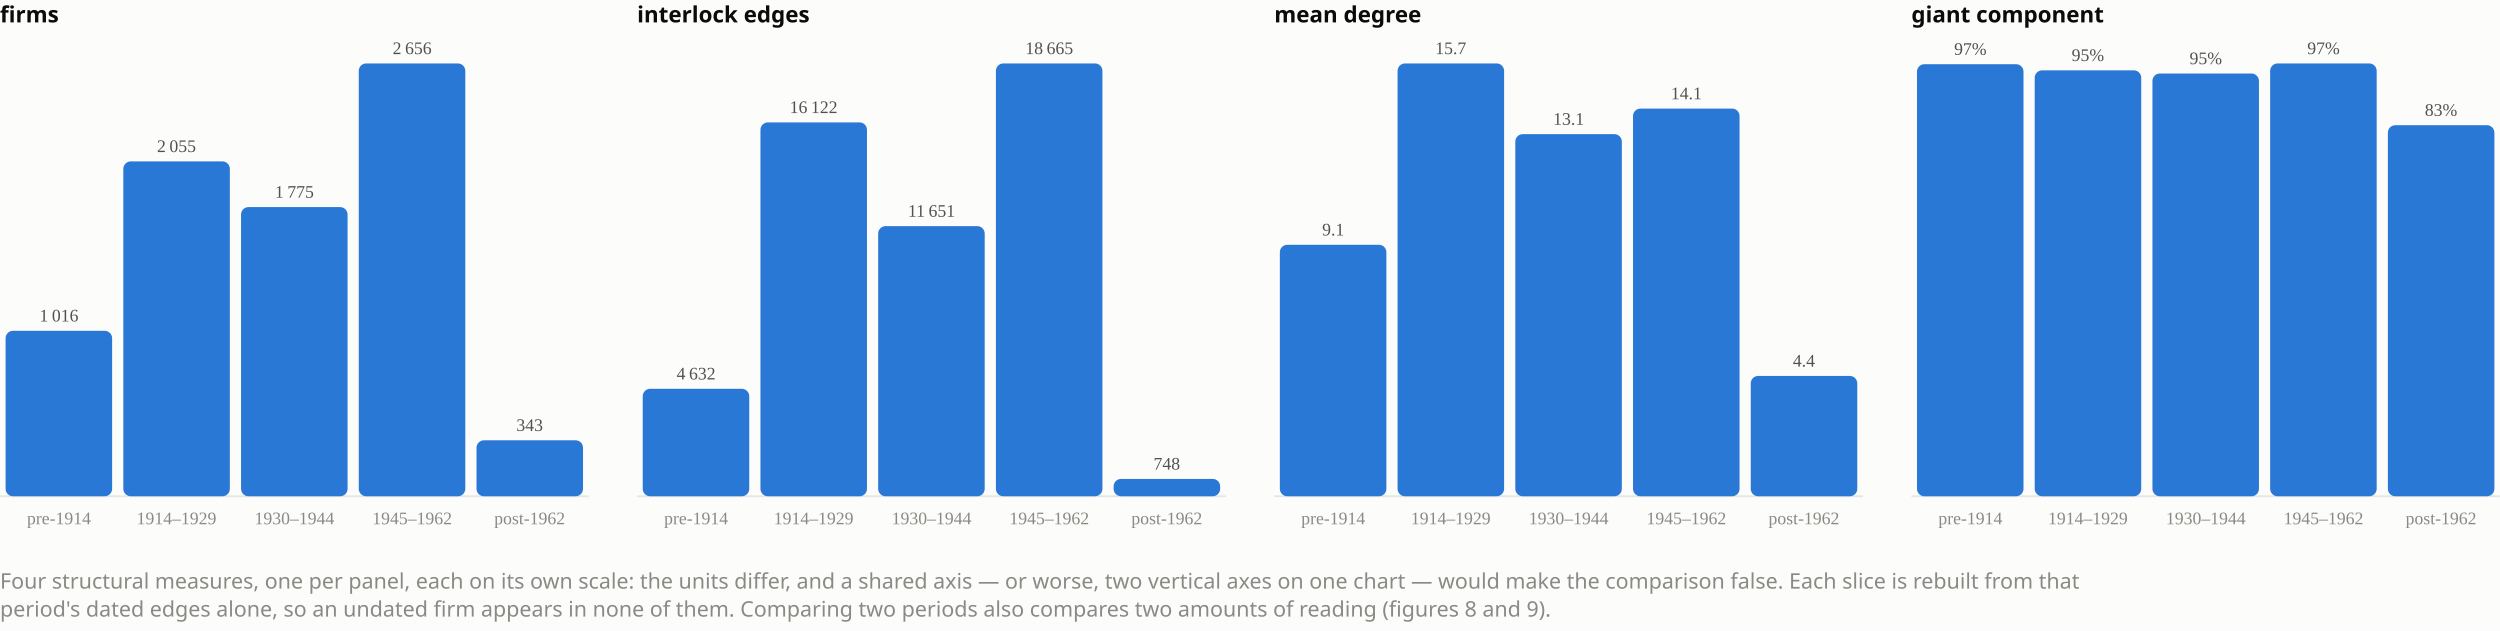
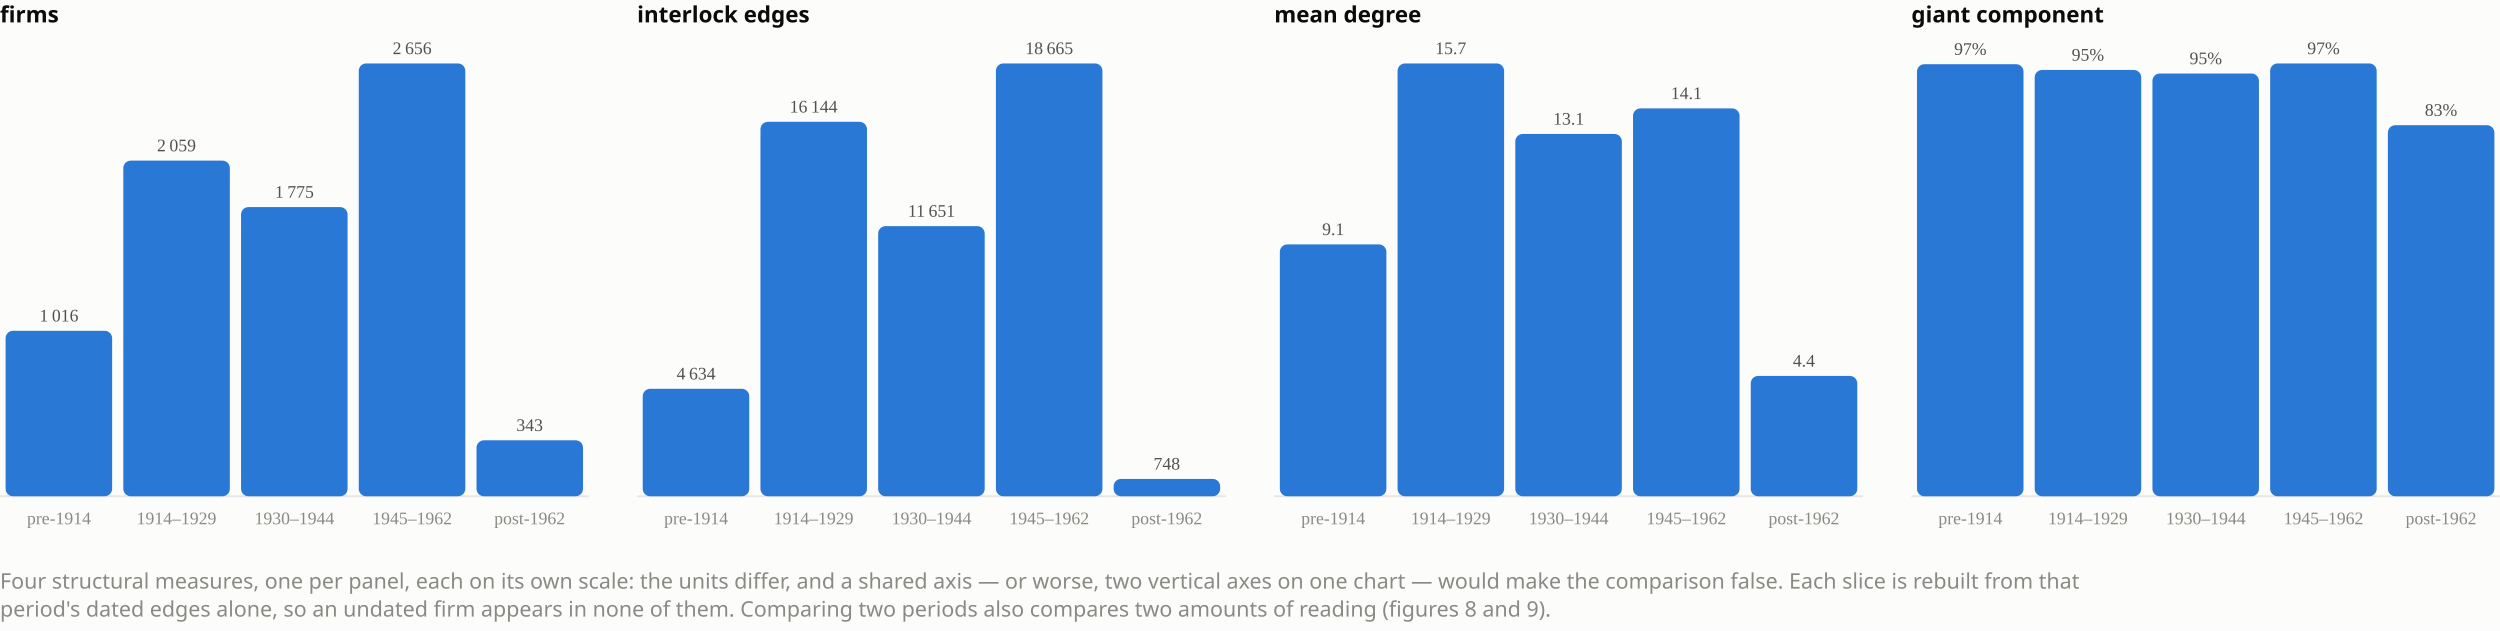
<svg xmlns="http://www.w3.org/2000/svg" viewBox="0 0 1340 338" width="1340" height="338" role="img" aria-label="Network structure by period">
  <rect width="1340" height="338" fill="#fcfcfb" />
  <g transform="translate(0.0,0)">
    <text x="0" y="12" font-size="12.0" font-weight="600" font-family="ui-sans-serif,system-ui,sans-serif" fill="#0b0b0b">firms</text>
    <line x1="0.0" y1="266.0" x2="315.5" y2="266.0" stroke="#e6e5e1" stroke-width="1" />
    <g class="mk">
      <rect x="3.0" y="177.3" width="57.1" height="88.7" rx="4" fill="#2a78d6" />
    </g>
    <text x="31.6" y="172.3" text-anchor="middle" font-size="9.5" fill="#52514e">1 016</text>
    <text x="31.6" y="281.0" text-anchor="middle" font-size="9.5" fill="#8a8983">pre-1914</text>
    <g class="mk">
-       <rect x="66.1" y="86.5" width="57.1" height="179.5" rx="4" fill="#2a78d6" />
+       <rect x="66.1" y="86.1" width="57.1" height="179.9" rx="4" fill="#2a78d6" />
    </g>
-     <text x="94.6" y="81.5" text-anchor="middle" font-size="9.5" fill="#52514e">2 055</text>
+     <text x="94.6" y="81.1" text-anchor="middle" font-size="9.5" fill="#52514e">2 059</text>
    <text x="94.6" y="281.0" text-anchor="middle" font-size="9.5" fill="#8a8983">1914–1929</text>
    <g class="mk">
      <rect x="129.2" y="111.0" width="57.1" height="155.0" rx="4" fill="#2a78d6" />
    </g>
    <text x="157.8" y="106.0" text-anchor="middle" font-size="9.5" fill="#52514e">1 775</text>
    <text x="157.8" y="281.0" text-anchor="middle" font-size="9.5" fill="#8a8983">1930–1944</text>
    <g class="mk">
      <rect x="192.3" y="34.0" width="57.1" height="232.0" rx="4" fill="#2a78d6" />
    </g>
    <text x="220.9" y="29.0" text-anchor="middle" font-size="9.5" fill="#52514e">2 656</text>
    <text x="220.9" y="281.0" text-anchor="middle" font-size="9.5" fill="#8a8983">1945–1962</text>
    <g class="mk">
      <rect x="255.4" y="236.0" width="57.1" height="30.0" rx="4" fill="#2a78d6" />
    </g>
    <text x="283.9" y="231.0" text-anchor="middle" font-size="9.5" fill="#52514e">343</text>
    <text x="283.9" y="281.0" text-anchor="middle" font-size="9.5" fill="#8a8983">post-1962</text>
  </g>
  <g transform="translate(341.5,0)">
    <text x="0" y="12" font-size="12.0" font-weight="600" font-family="ui-sans-serif,system-ui,sans-serif" fill="#0b0b0b">interlock edges</text>
    <line x1="0.0" y1="266.0" x2="315.5" y2="266.0" stroke="#e6e5e1" stroke-width="1" />
    <g class="mk">
      <rect x="3.0" y="208.4" width="57.1" height="57.6" rx="4" fill="#2a78d6" />
    </g>
-     <text x="31.6" y="203.4" text-anchor="middle" font-size="9.5" fill="#52514e">4 632</text>
+     <text x="31.6" y="203.4" text-anchor="middle" font-size="9.5" fill="#52514e">4 634</text>
    <text x="31.6" y="281.0" text-anchor="middle" font-size="9.5" fill="#8a8983">pre-1914</text>
    <g class="mk">
-       <rect x="66.1" y="65.6" width="57.1" height="200.4" rx="4" fill="#2a78d6" />
+       <rect x="66.1" y="65.3" width="57.1" height="200.7" rx="4" fill="#2a78d6" />
    </g>
-     <text x="94.6" y="60.6" text-anchor="middle" font-size="9.5" fill="#52514e">16 122</text>
+     <text x="94.6" y="60.3" text-anchor="middle" font-size="9.5" fill="#52514e">16 144</text>
    <text x="94.6" y="281.0" text-anchor="middle" font-size="9.5" fill="#8a8983">1914–1929</text>
    <g class="mk">
      <rect x="129.2" y="121.2" width="57.1" height="144.8" rx="4" fill="#2a78d6" />
    </g>
    <text x="157.8" y="116.2" text-anchor="middle" font-size="9.5" fill="#52514e">11 651</text>
    <text x="157.8" y="281.0" text-anchor="middle" font-size="9.5" fill="#8a8983">1930–1944</text>
    <g class="mk">
      <rect x="192.3" y="34.0" width="57.1" height="232.0" rx="4" fill="#2a78d6" />
    </g>
    <text x="220.9" y="29.0" text-anchor="middle" font-size="9.5" fill="#52514e">18 665</text>
    <text x="220.9" y="281.0" text-anchor="middle" font-size="9.5" fill="#8a8983">1945–1962</text>
    <g class="mk">
      <rect x="255.4" y="256.7" width="57.1" height="9.3" rx="4" fill="#2a78d6" />
    </g>
    <text x="283.9" y="251.7" text-anchor="middle" font-size="9.5" fill="#52514e">748</text>
    <text x="283.9" y="281.0" text-anchor="middle" font-size="9.5" fill="#8a8983">post-1962</text>
  </g>
  <g transform="translate(683.0,0)">
    <text x="0" y="12" font-size="12.0" font-weight="600" font-family="ui-sans-serif,system-ui,sans-serif" fill="#0b0b0b">mean degree</text>
    <line x1="0.0" y1="266.0" x2="315.5" y2="266.0" stroke="#e6e5e1" stroke-width="1" />
    <g class="mk">
-       <rect x="3.0" y="131.2" width="57.1" height="134.8" rx="4" fill="#2a78d6" />
+       <rect x="3.0" y="131.0" width="57.1" height="135.0" rx="4" fill="#2a78d6" />
    </g>
-     <text x="31.6" y="126.2" text-anchor="middle" font-size="9.5" fill="#52514e">9.1</text>
+     <text x="31.6" y="126.0" text-anchor="middle" font-size="9.5" fill="#52514e">9.1</text>
    <text x="31.6" y="281.0" text-anchor="middle" font-size="9.5" fill="#8a8983">pre-1914</text>
    <g class="mk">
      <rect x="66.1" y="34.0" width="57.1" height="232.0" rx="4" fill="#2a78d6" />
    </g>
    <text x="94.6" y="29.0" text-anchor="middle" font-size="9.5" fill="#52514e">15.7</text>
    <text x="94.6" y="281.0" text-anchor="middle" font-size="9.5" fill="#8a8983">1914–1929</text>
    <g class="mk">
-       <rect x="129.2" y="71.9" width="57.1" height="194.1" rx="4" fill="#2a78d6" />
+       <rect x="129.2" y="71.8" width="57.1" height="194.2" rx="4" fill="#2a78d6" />
    </g>
-     <text x="157.8" y="66.9" text-anchor="middle" font-size="9.5" fill="#52514e">13.1</text>
+     <text x="157.8" y="66.8" text-anchor="middle" font-size="9.5" fill="#52514e">13.1</text>
    <text x="157.8" y="281.0" text-anchor="middle" font-size="9.5" fill="#8a8983">1930–1944</text>
    <g class="mk">
-       <rect x="192.3" y="58.2" width="57.1" height="207.8" rx="4" fill="#2a78d6" />
+       <rect x="192.3" y="58.1" width="57.1" height="207.9" rx="4" fill="#2a78d6" />
    </g>
-     <text x="220.9" y="53.2" text-anchor="middle" font-size="9.5" fill="#52514e">14.1</text>
+     <text x="220.9" y="53.1" text-anchor="middle" font-size="9.5" fill="#52514e">14.1</text>
    <text x="220.9" y="281.0" text-anchor="middle" font-size="9.5" fill="#8a8983">1945–1962</text>
    <g class="mk">
      <rect x="255.4" y="201.5" width="57.1" height="64.5" rx="4" fill="#2a78d6" />
    </g>
    <text x="283.9" y="196.5" text-anchor="middle" font-size="9.5" fill="#52514e">4.4</text>
    <text x="283.9" y="281.0" text-anchor="middle" font-size="9.5" fill="#8a8983">post-1962</text>
  </g>
  <g transform="translate(1024.5,0)">
    <text x="0" y="12" font-size="12.0" font-weight="600" font-family="ui-sans-serif,system-ui,sans-serif" fill="#0b0b0b">giant component</text>
    <line x1="0.0" y1="266.0" x2="315.5" y2="266.0" stroke="#e6e5e1" stroke-width="1" />
    <g class="mk">
      <rect x="3.0" y="34.4" width="57.1" height="231.6" rx="4" fill="#2a78d6" />
    </g>
    <text x="31.6" y="29.4" text-anchor="middle" font-size="9.5" fill="#52514e">97%</text>
    <text x="31.6" y="281.0" text-anchor="middle" font-size="9.5" fill="#8a8983">pre-1914</text>
    <g class="mk">
-       <rect x="66.1" y="37.7" width="57.1" height="228.3" rx="4" fill="#2a78d6" />
+       <rect x="66.1" y="37.5" width="57.1" height="228.5" rx="4" fill="#2a78d6" />
    </g>
-     <text x="94.6" y="32.7" text-anchor="middle" font-size="9.5" fill="#52514e">95%</text>
+     <text x="94.6" y="32.5" text-anchor="middle" font-size="9.5" fill="#52514e">95%</text>
    <text x="94.6" y="281.0" text-anchor="middle" font-size="9.5" fill="#8a8983">1914–1929</text>
    <g class="mk">
      <rect x="129.2" y="39.4" width="57.1" height="226.6" rx="4" fill="#2a78d6" />
    </g>
    <text x="157.8" y="34.4" text-anchor="middle" font-size="9.5" fill="#52514e">95%</text>
    <text x="157.8" y="281.0" text-anchor="middle" font-size="9.5" fill="#8a8983">1930–1944</text>
    <g class="mk">
      <rect x="192.3" y="34.0" width="57.1" height="232.0" rx="4" fill="#2a78d6" />
    </g>
    <text x="220.9" y="29.0" text-anchor="middle" font-size="9.5" fill="#52514e">97%</text>
    <text x="220.9" y="281.0" text-anchor="middle" font-size="9.5" fill="#8a8983">1945–1962</text>
    <g class="mk">
      <rect x="255.4" y="67.1" width="57.1" height="198.9" rx="4" fill="#2a78d6" />
    </g>
    <text x="283.9" y="62.1" text-anchor="middle" font-size="9.5" fill="#52514e">83%</text>
    <text x="283.9" y="281.0" text-anchor="middle" font-size="9.5" fill="#8a8983">post-1962</text>
  </g>
  <g font-size="11.5" font-family="ui-sans-serif,system-ui,sans-serif" fill="#8a8983">
    <text x="0" y="315.5">Four structural measures, one per panel, each on its own scale: the units differ, and a shared axis — or worse, two vertical axes on one chart — would make the comparison false. Each slice is rebuilt from that</text>
    <text x="0" y="330.5">period's dated edges alone, so an undated firm appears in none of them. Comparing two periods also compares two amounts of reading (figures 8 and 9).</text>
  </g>
</svg>
